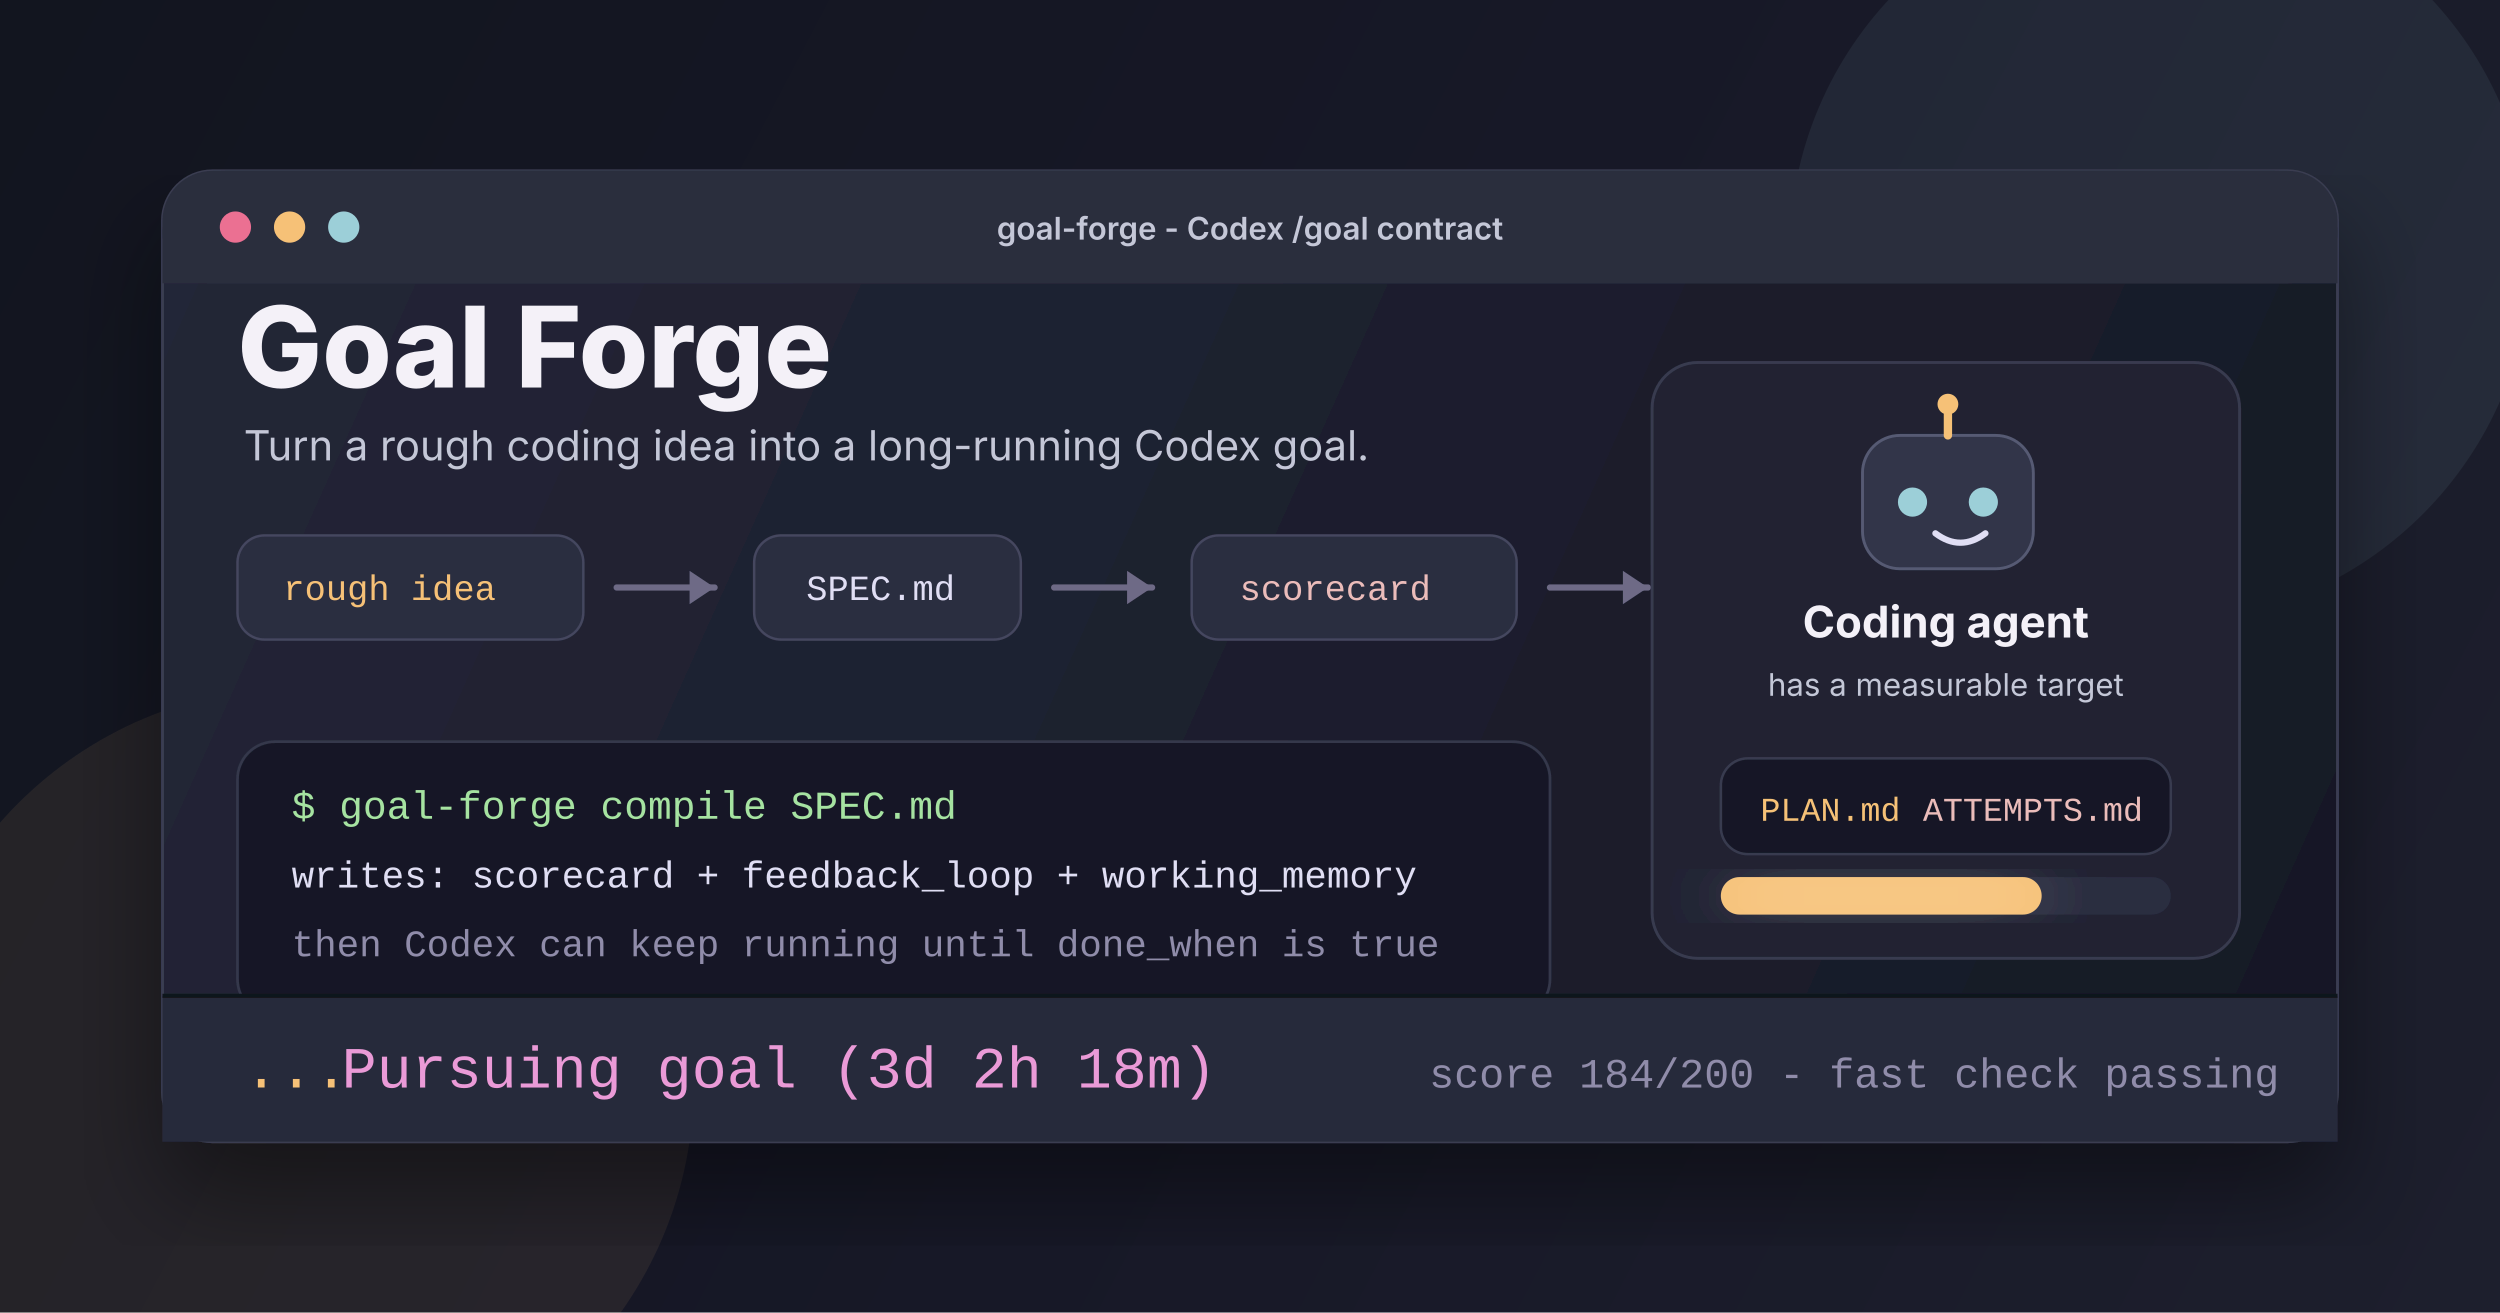
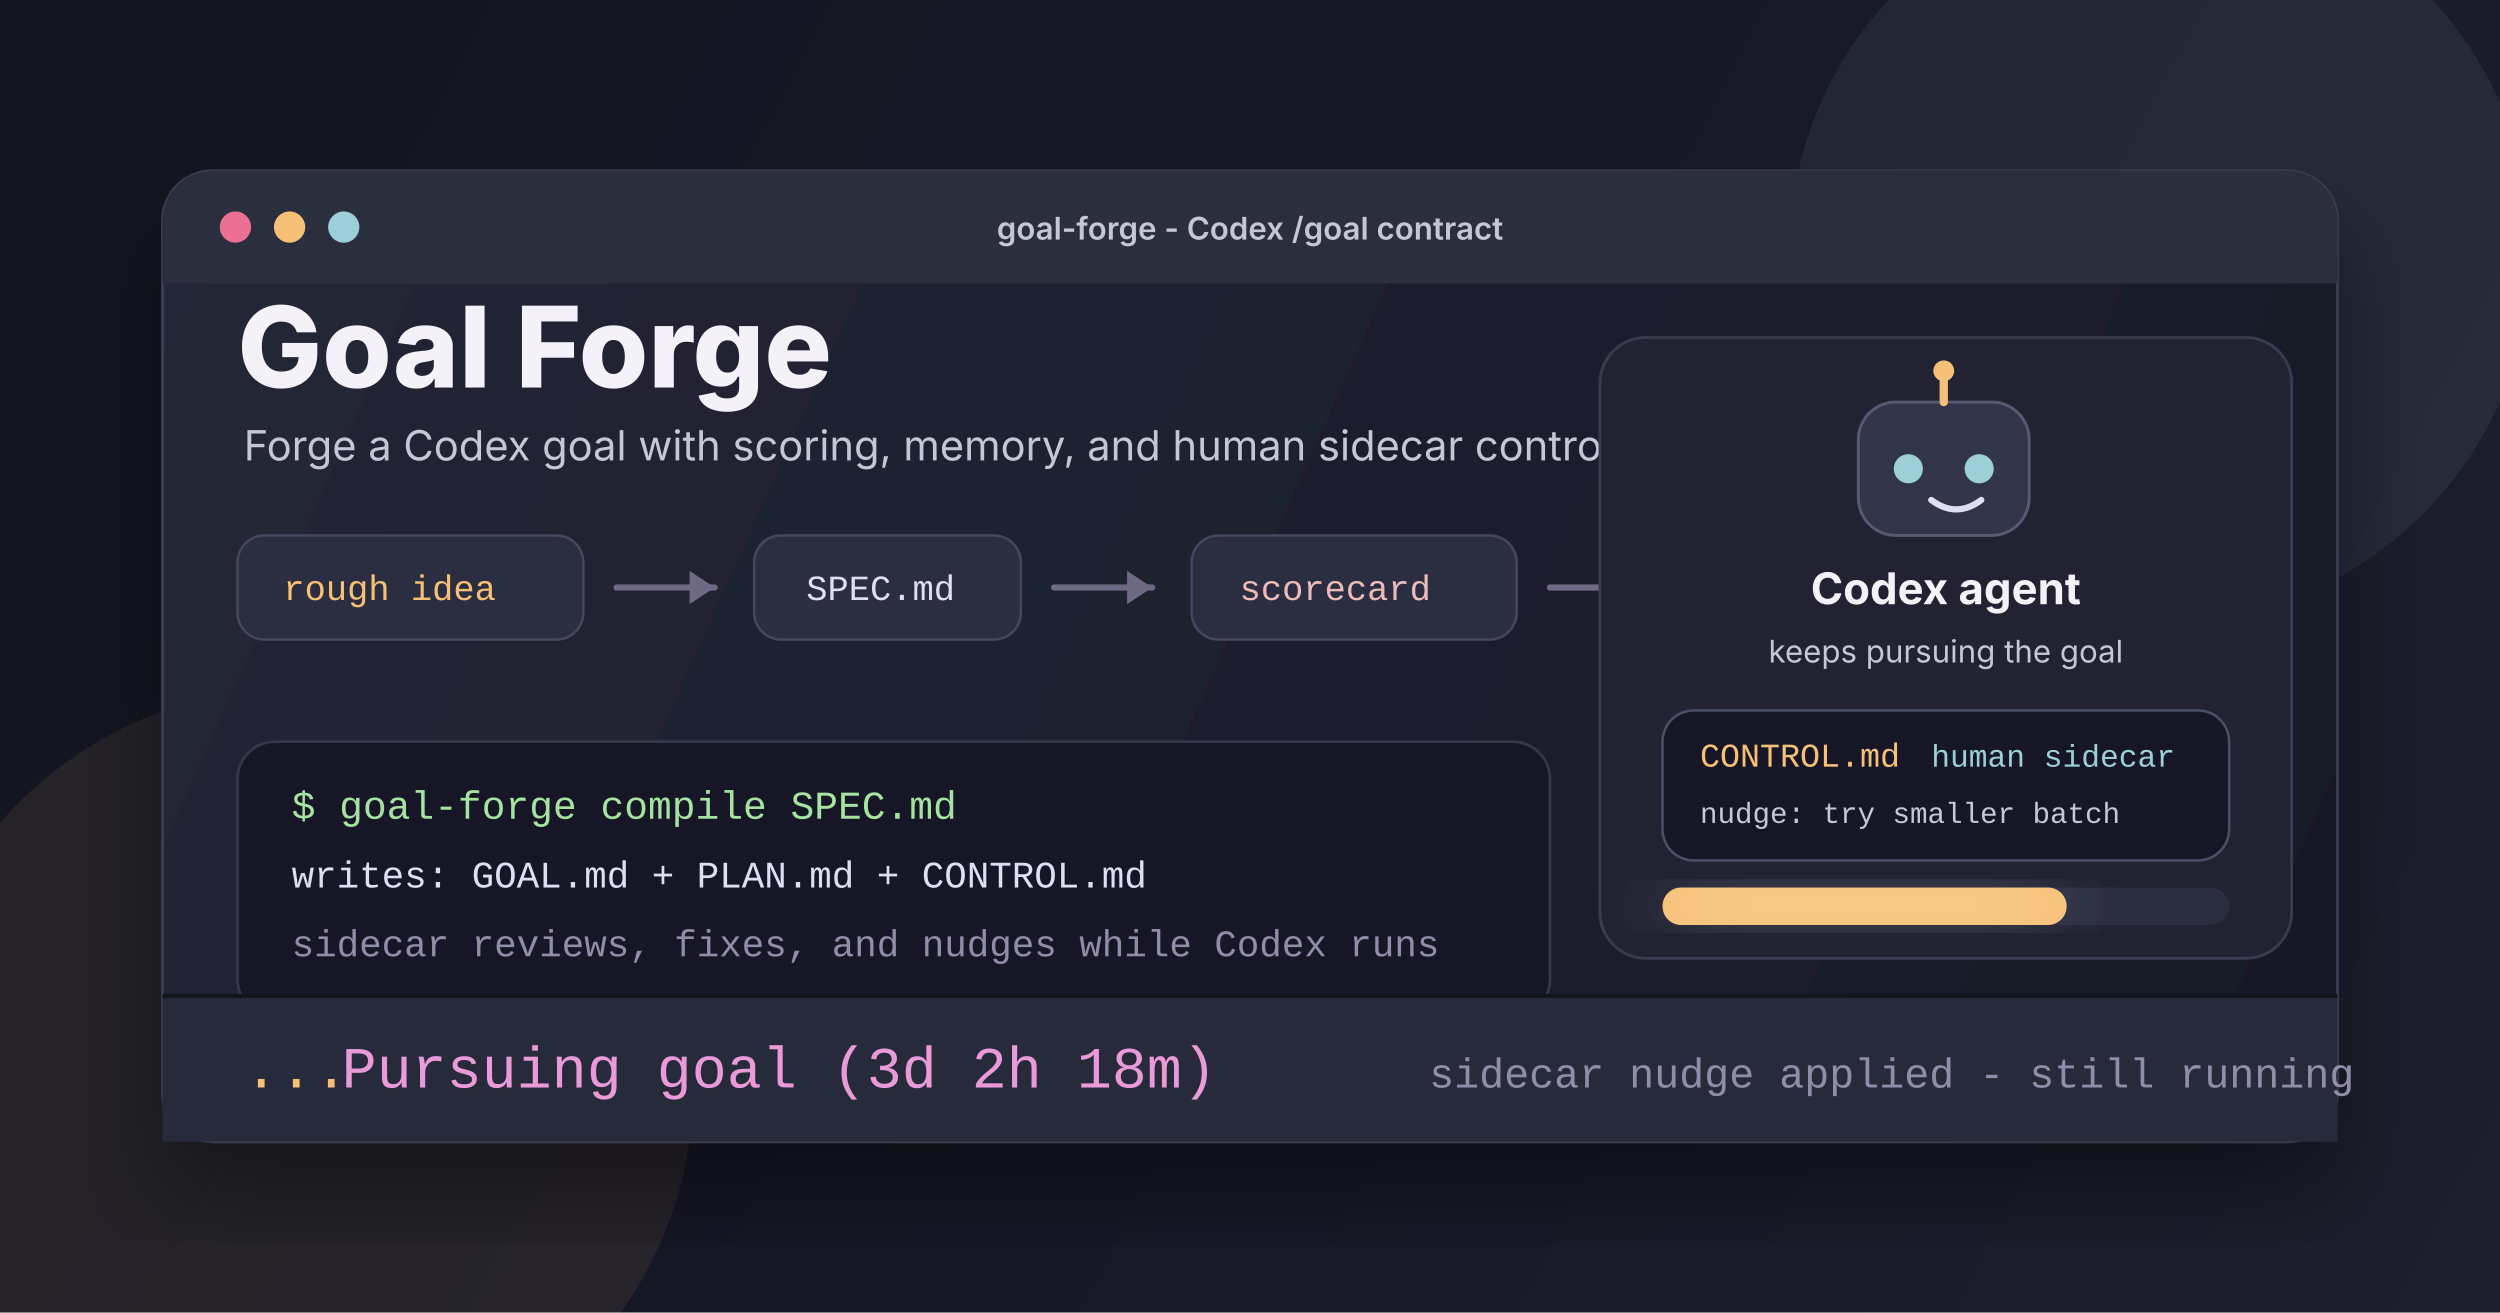
<svg xmlns="http://www.w3.org/2000/svg" width="1200" height="630" viewBox="0 0 1200 630" fill="none" role="img" aria-labelledby="title desc">
  <defs>
    <linearGradient id="bg" x1="0" y1="0" x2="1200" y2="630" gradientUnits="userSpaceOnUse">
      <stop stop-color="#12151f" />
      <stop offset="0.52" stop-color="#171827" />
      <stop offset="1" stop-color="#1d1f2d" />
    </linearGradient>
    <linearGradient id="terminal" x1="78" y1="95" x2="1088" y2="548" gradientUnits="userSpaceOnUse">
      <stop stop-color="#232637" />
      <stop offset="1" stop-color="#171926" />
    </linearGradient>
    <linearGradient id="forge" x1="208" y1="203" x2="893" y2="439" gradientUnits="userSpaceOnUse">
      <stop stop-color="#F6C177" />
      <stop offset="0.48" stop-color="#EB6F92" />
      <stop offset="1" stop-color="#9CCFD8" />
    </linearGradient>
    <filter id="shadow" x="40" y="58" width="1120" height="540" filterUnits="userSpaceOnUse" color-interpolation-filters="sRGB">
      <feDropShadow dx="0" dy="26" stdDeviation="24" flood-color="#02040A" flood-opacity="0.42" />
    </filter>
    <filter id="soft-glow" x="-20%" y="-20%" width="140%" height="140%" color-interpolation-filters="sRGB">
      <feGaussianBlur stdDeviation="18" result="blur" />
      <feColorMatrix in="blur" type="matrix" values="1 0 0 0 0.93 0 1 0 0 0.44 0 0 1 0 0.58 0 0 0 0.34 0" />
      <feBlend in2="SourceGraphic" mode="screen" />
    </filter>
    <style>
      .ui { font-family: -apple-system, BlinkMacSystemFont, "Segoe UI", sans-serif; }
      .mono { font-family: ui-monospace, SFMono-Regular, Menlo, Monaco, Consolas, "Liberation Mono", monospace; }
      .muted { fill: #908CAA; }
      .text { fill: #E0DEF4; }
      .panel { fill: #202232; stroke: #393B4F; stroke-width: 1.4; }
      .chip { fill: #2A2D40; stroke: #44465E; stroke-width: 1.2; }
    </style>
  </defs>
  <rect width="1200" height="630" fill="url(#bg)" />
  <circle cx="1037" cy="121" r="178" fill="#9CCFD8" opacity="0.08" />
  <circle cx="143" cy="520" r="190" fill="#F6C177" opacity="0.08" />
  <path d="M160 533C315 441 416 458 551 500C704 548 833 548 1046 430" stroke="#FFFFFF" stroke-opacity="0.06" stroke-width="2" />
  <g filter="url(#shadow)">
    <rect x="78" y="82" width="1044" height="466" rx="24" fill="url(#terminal)" stroke="#3A3D51" stroke-width="1.4" />
    <rect x="78" y="82" width="1044" height="54" rx="24" fill="#2A2D3E" />
    <path d="M78 112C78 95.431 91.431 82 108 82H1092C1108.57 82 1122 95.431 1122 112V136H78V112Z" fill="#2A2D3E" />
    <circle cx="113" cy="109" r="7.5" fill="#EB6F92" />
    <circle cx="139" cy="109" r="7.5" fill="#F6C177" />
    <circle cx="165" cy="109" r="7.5" fill="#9CCFD8" />
    <text x="600" y="115" text-anchor="middle" class="ui" font-size="15" font-weight="600" fill="#C4C7D7">goal-forge - Codex /goal contract</text>
    <g transform="translate(114 166)">
      <text class="ui" x="0" y="20" font-size="54" font-weight="760" fill="#F4F1F8">Goal Forge</text>
-       <text class="ui" x="3" y="55" font-size="20" fill="#C4C7D7">Turn a rough coding idea into a long-running Codex goal.</text>
+       <text class="ui" x="3" y="55" font-size="20" fill="#C4C7D7">Forge a Codex goal with scoring, memory, and human sidecar controls.</text>
      <g transform="translate(0 91)">
        <rect class="chip" x="0" y="0" width="166" height="50" rx="13" />
        <text class="mono" x="22" y="31" font-size="17" fill="#F6C177">rough idea</text>
        <path d="M182 25H229" stroke="#6E6A86" stroke-width="3" stroke-linecap="round" />
        <path d="M229 25L217 17V33L229 25Z" fill="#6E6A86" />
        <rect class="chip" x="248" y="0" width="128" height="50" rx="13" />
        <text class="mono" x="273" y="31" font-size="17" fill="#E0DEF4">SPEC.md</text>
        <path d="M392 25H439" stroke="#6E6A86" stroke-width="3" stroke-linecap="round" />
        <path d="M439 25L427 17V33L439 25Z" fill="#6E6A86" />
        <rect class="chip" x="458" y="0" width="156" height="50" rx="13" />
        <text class="mono" x="481" y="31" font-size="17" fill="#EBBCBA">scorecard</text>
        <path d="M630 25H677" stroke="#6E6A86" stroke-width="3" stroke-linecap="round" />
        <path d="M677 25L665 17V33L677 25Z" fill="#6E6A86" />
        <rect class="chip" x="696" y="0" width="132" height="50" rx="13" />
        <text class="mono" x="721" y="31" font-size="17" fill="#9CCFD8">GOAL.md</text>
      </g>
      <g transform="translate(0 190)">
        <rect x="0" y="0" width="630" height="132" rx="18" fill="#171927" stroke="#34374B" stroke-width="1.3" />
        <text class="mono" x="26" y="37" font-size="19" fill="#A6E3A1">$ goal-forge compile SPEC.md</text>
-         <text class="mono" x="26" y="70" font-size="18" fill="#E0DEF4">writes: scorecard + feedback_loop + working_memory</text>
-         <text class="mono" x="26" y="103" font-size="18" fill="#908CAA">then Codex can keep running until done_when is true</text>
+         <text class="mono" x="26" y="70" font-size="18" fill="#E0DEF4">writes: GOAL.md + PLAN.md + CONTROL.md</text>
+         <text class="mono" x="26" y="103" font-size="18" fill="#908CAA">sidecar reviews, fixes, and nudges while Codex runs</text>
      </g>
    </g>
-     <g transform="translate(793 174)">
-       <rect class="panel" x="0" y="0" width="282" height="286" rx="22" />
-       <g transform="translate(72 35)">
+     <g transform="translate(768 162)">
+       <rect class="panel" x="0" y="0" width="332" height="298" rx="22" />
+       <g transform="translate(95 31)">
        <rect x="29" y="0" width="82" height="64" rx="18" fill="#303449" stroke="#565A73" stroke-width="1.4" />
        <circle cx="53" cy="32" r="7" fill="#9CCFD8" />
        <circle cx="87" cy="32" r="7" fill="#9CCFD8" />
        <path d="M64 47C72 53 80 53 88 47" stroke="#E0DEF4" stroke-width="3" stroke-linecap="round" />
        <path d="M70 -10V0" stroke="#F6C177" stroke-width="4" stroke-linecap="round" />
        <circle cx="70" cy="-15" r="5" fill="#F6C177" />
      </g>
-       <text class="ui" x="141" y="132" text-anchor="middle" font-size="21" font-weight="700" fill="#F4F1F8">Coding agent</text>
-       <text class="ui" x="141" y="160" text-anchor="middle" font-size="15" fill="#C4C7D7">has a measurable target</text>
-       <g transform="translate(33 190)">
-         <rect x="0" y="0" width="216" height="46" rx="13" fill="#171927" stroke="#393B4F" stroke-width="1.2" />
-         <text class="mono" x="19" y="30" font-size="16" fill="#F6C177">PLAN.md</text>
-         <text class="mono" x="97" y="30" font-size="16" fill="#EBBCBA">ATTEMPTS.md</text>
+       <text class="ui" x="166" y="128" text-anchor="middle" font-size="21" font-weight="700" fill="#F4F1F8">Codex agent</text>
+       <text class="ui" x="166" y="156" text-anchor="middle" font-size="15" fill="#C4C7D7">keeps pursuing the goal</text>
+       <g transform="translate(30 179)">
+         <rect x="0" y="0" width="272" height="72" rx="15" fill="#171927" stroke="#4B5068" stroke-width="1.2" />
+         <text class="mono" x="18" y="27" font-size="16" fill="#F6C177">CONTROL.md</text>
+         <text class="mono" x="129" y="27" font-size="15" fill="#9CCFD8">human sidecar</text>
+         <text class="mono" x="18" y="54" font-size="14" fill="#C4C7D7">nudge: try smaller batch</text>
      </g>
-       <g transform="translate(33 247)">
-         <rect x="0" y="0" width="216" height="18" rx="9" fill="#2A2D40" />
-         <rect x="0" y="0" width="154" height="18" rx="9" fill="url(#forge)" filter="url(#soft-glow)" />
+       <g transform="translate(30 264)">
+         <rect x="0" y="0" width="272" height="18" rx="9" fill="#2A2D40" />
+         <rect x="0" y="0" width="194" height="18" rx="9" fill="url(#forge)" filter="url(#soft-glow)" />
      </g>
    </g>
    <g transform="translate(78 478)">
      <rect width="1044" height="70" fill="#282B3B" />
      <line x1="0" y1="0" x2="1044" y2="0" stroke="#11131C" stroke-width="2" />
      <text class="mono" x="39" y="44" font-size="28" fill="#F6C177">...</text>
      <text class="mono" x="86" y="44" font-size="28" fill="#EA9AD7">Pursuing goal (3d 2h 18m)</text>
-       <text class="mono" x="608" y="44" font-size="20" fill="#908CAA">score 184/200 - fast check passing</text>
+       <text class="mono" x="608" y="44" font-size="20" fill="#908CAA">sidecar nudge applied - still running</text>
    </g>
  </g>
</svg>
